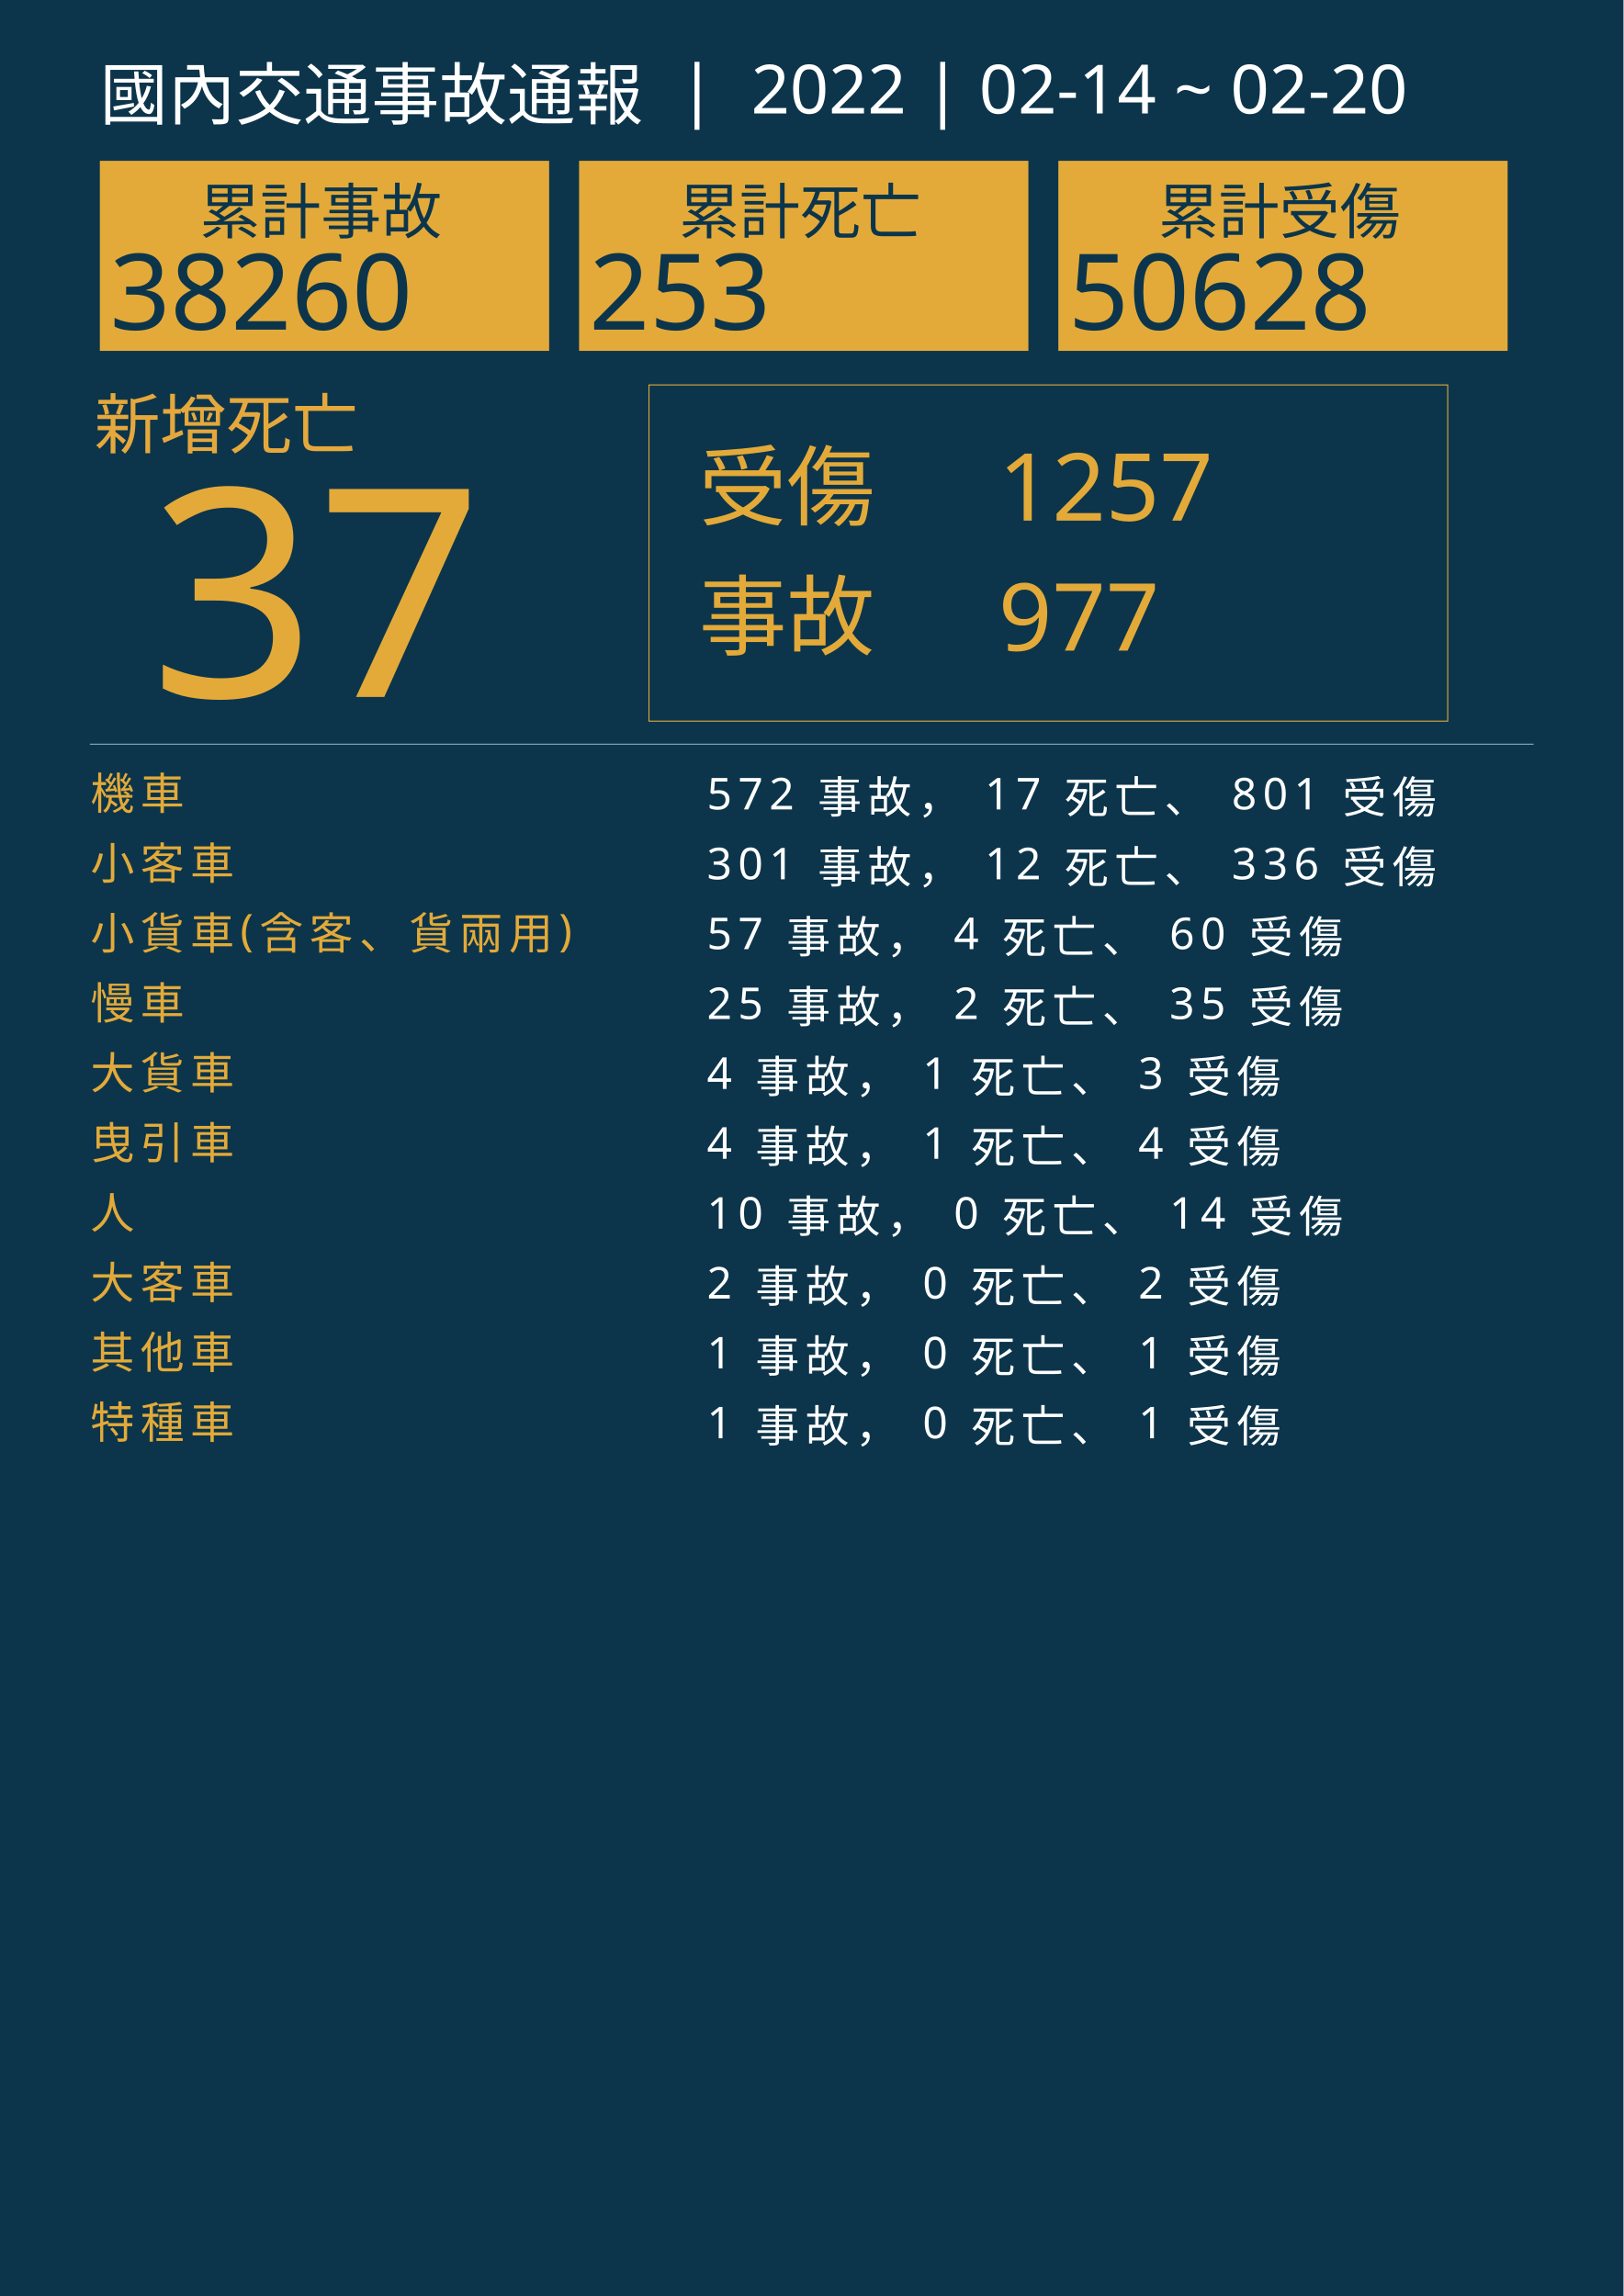
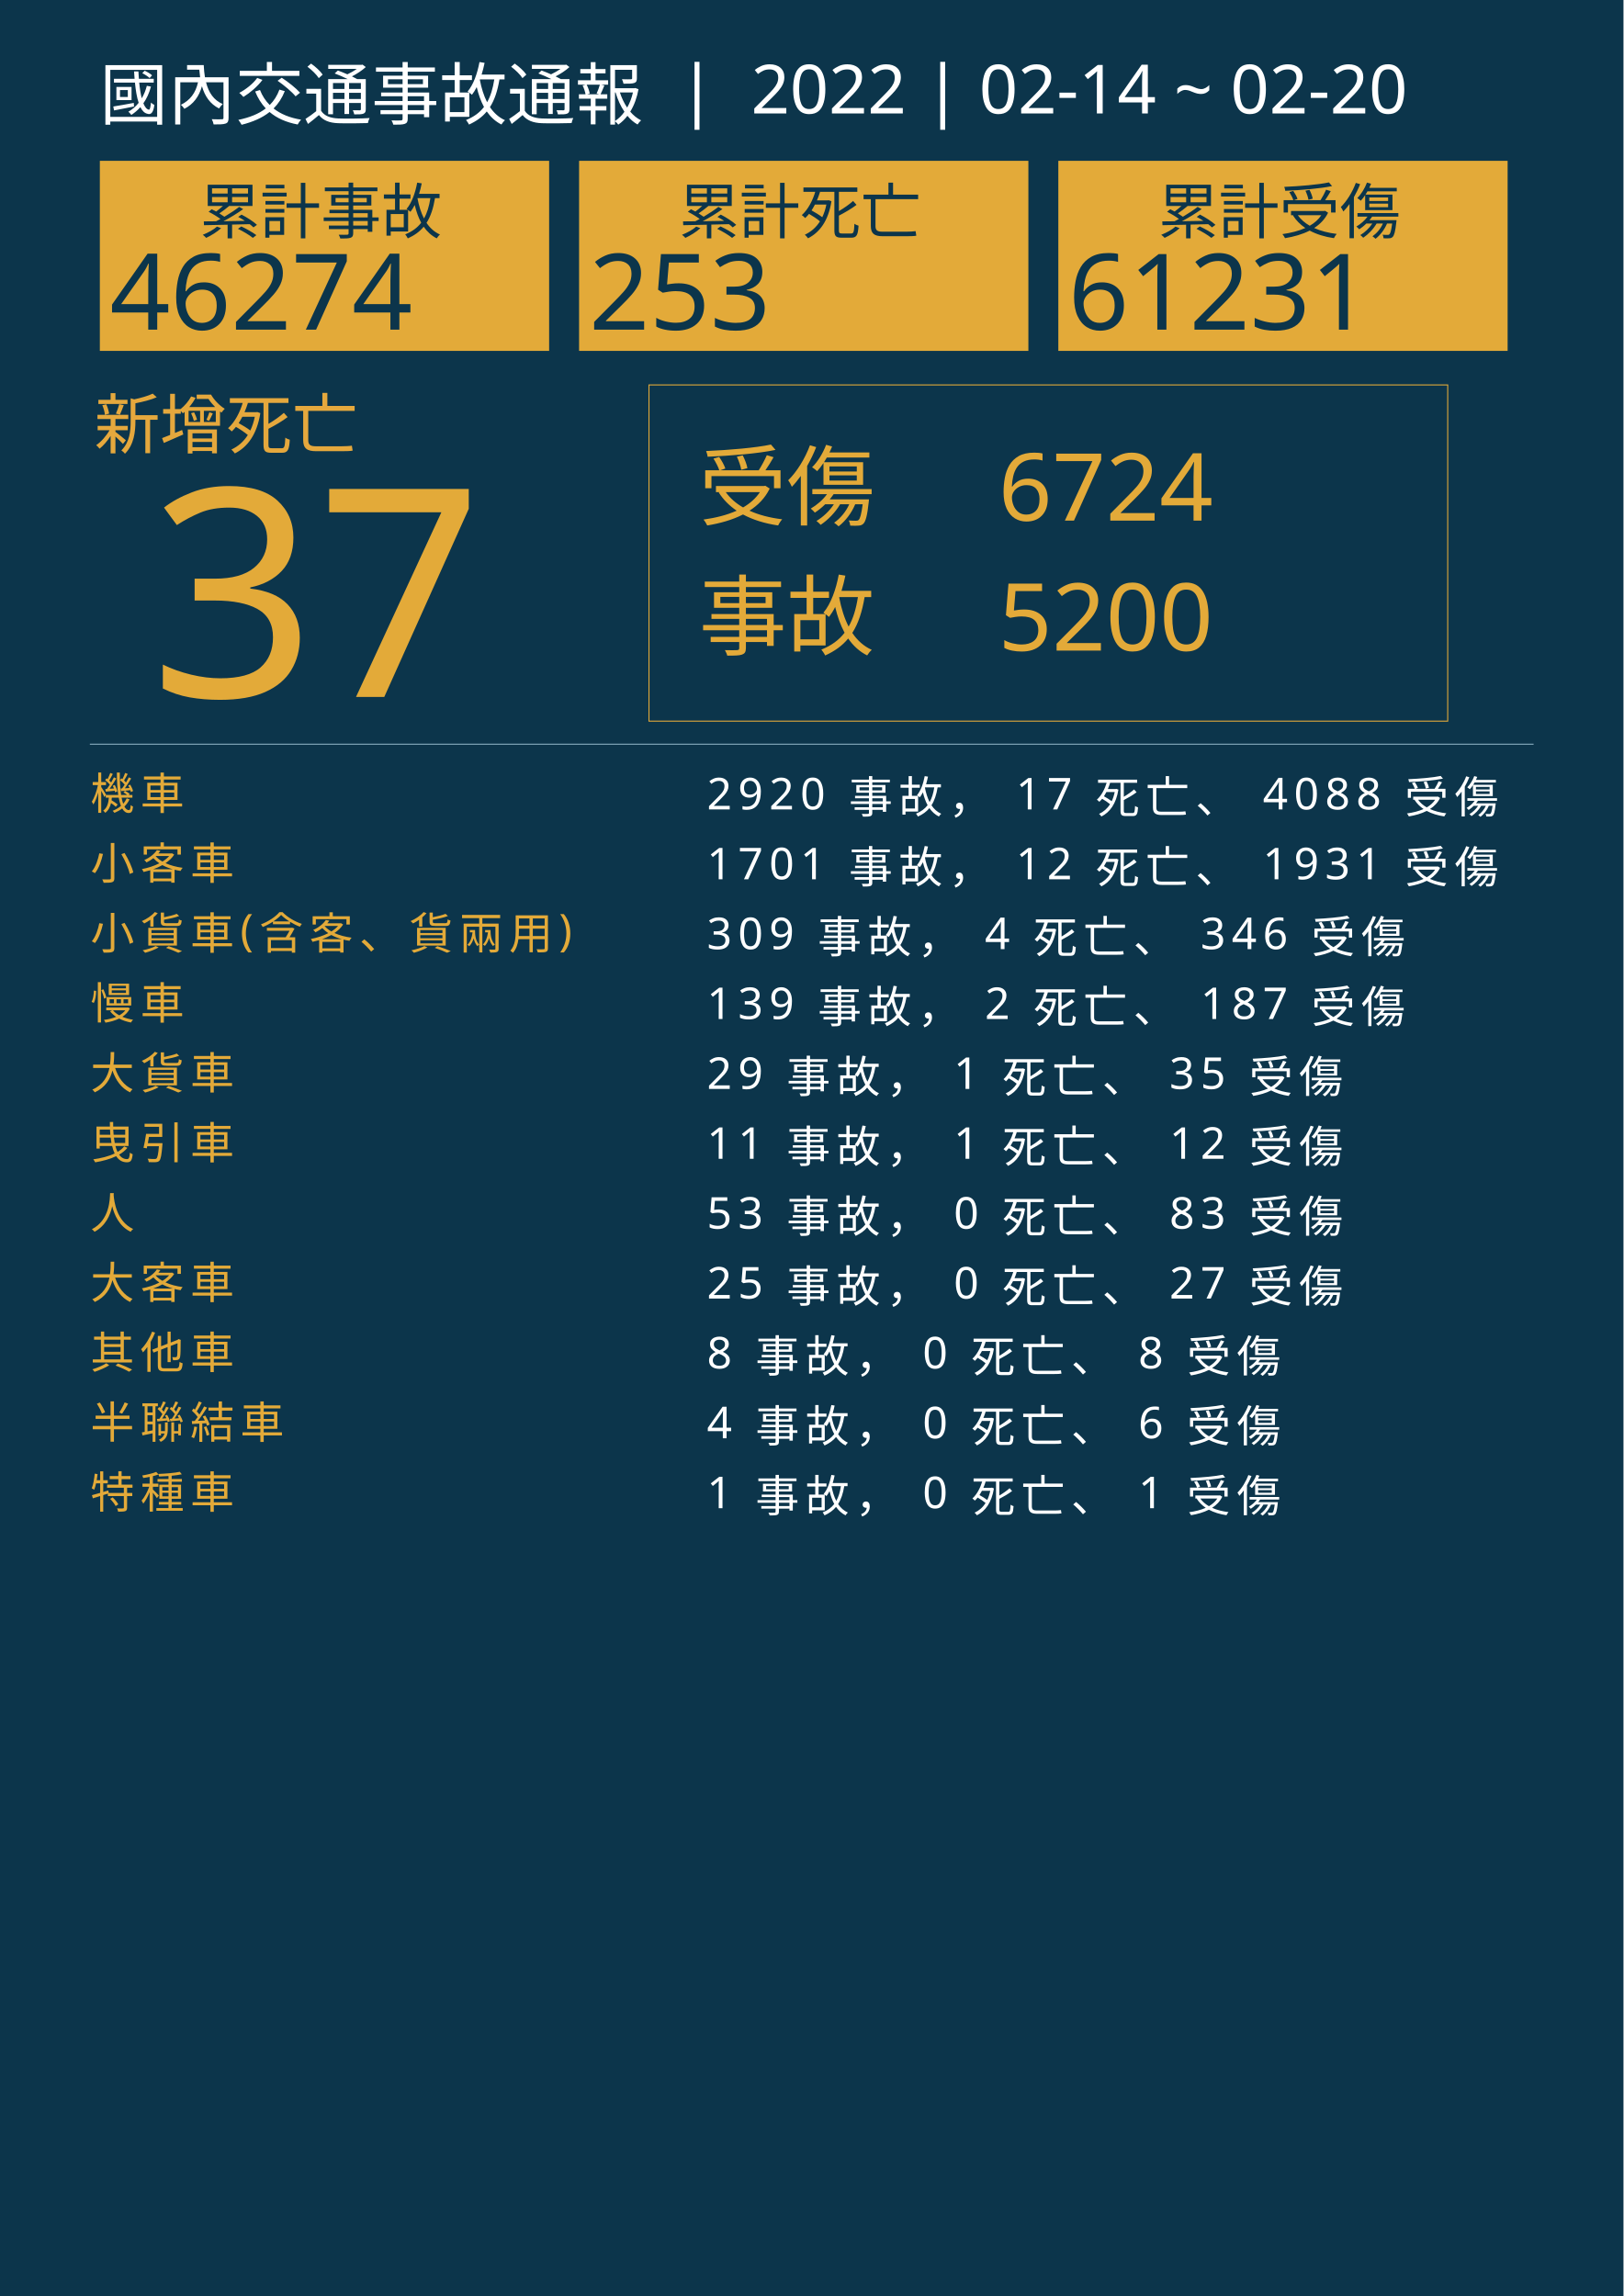
<svg xmlns="http://www.w3.org/2000/svg" version="1.1" id="圖層_1" x="0px" y="0px" viewBox="0 0 1626 2300" style="enable-background:new 0 0 1626 2300;" xml:space="preserve">
  <style type="text/css">
	.st0{fill:#0C354B;}
	.st1{fill:#E5A83D;}
	.st2{font-family:'NotoSansCJKtc-Bold-B5pc-H';}
	.st3{font-size:66px;}
	.st4{fill:#E3AA39;}
	.st5{font-family:'Arial-BoldMT';}
	.st6{font-size:291.776px;}
	.st7{fill:none;stroke:#E3AA39;stroke-miterlimit:10;}
	.st8{font-family:'NotoSansCJKtc-Light-B5pc-H';}
	.st9{font-size:88px;}
	.st10{font-family:'NotoSansCJKtc-Medium-B5pc-H';}
	.st11{font-size:94px;}
	.st12{fill:none;stroke:#8AAFC1;stroke-miterlimit:10;}
	.st13{font-size:60.649px;}
	.st14{font-size:106px;}
	.st15{fill:none;}
	.st16{font-size:44px;}
	.st17{letter-spacing:6;}
	.st18{fill:#FFFFFF;}
	.st19{letter-spacing:1;}
	.st20{font-size:68px;}
</style>
  <rect class="st0" width="1626" height="2300" />
  <text transform="matrix(1 0 0 1 94.5001 449.017)" class="st1 st2 st3">新增死亡</text>
  <g>
    <text transform="matrix(1 0 0 1 150 698.1412)" class="st4 st5 st6">37</text>
  </g>
  <g>
    <rect x="650" y="385.6" class="st7" width="800" height="336.8" />
    <g>
      <text transform="matrix(1 0 0 1 700 519.593)" class="st4 st8 st9">受傷</text>
-       <text transform="matrix(1 0 0 1 1000 521.5084)" class="st4 st10 st11">1257</text>
-       <text transform="matrix(1 0 0 1 1000 651.7274)" class="st4 st10 st11">977</text>
+       <text transform="matrix(1 0 0 1 1000 521.5084)" class="st4 st10 st11">6724</text>
+       <text transform="matrix(1 0 0 1 1000 651.7274)" class="st4 st10 st11">5200</text>
      <text transform="matrix(1 0 0 1 700 649.4965)" class="st4 st8 st9">事故</text>
    </g>
  </g>
  <line class="st12" x1="90" y1="745.5" x2="1536" y2="745.5" />
  <g>
    <g>
      <rect x="100" y="161.1" class="st4" width="450" height="190.4" />
      <g>
        <text transform="matrix(1 0 0 1 200 233.9079)" class="st0 st10 st13">累計事故</text>
        <g>
-           <text transform="matrix(1 0 0 1 110 330.2121)" class="st0 st5 st14">38260</text>
+           <text transform="matrix(1 0 0 1 110 330.2121)" class="st0 st5 st14">46274</text>
        </g>
      </g>
    </g>
    <g>
      <rect x="580" y="161.1" class="st4" width="450" height="190.4" />
      <g>
        <text transform="matrix(1 0 0 1 680 233.908)" class="st0 st10 st13">累計死亡</text>
        <g>
          <text transform="matrix(1 0 0 1 590 330.2122)" class="st0 st5 st14">253</text>
        </g>
      </g>
    </g>
    <g>
      <rect x="1060" y="161.1" class="st4" width="450" height="190.4" />
      <g>
        <text transform="matrix(1 0 0 1 1160 233.908)" class="st0 st10 st13">累計受傷</text>
        <g>
-           <text transform="matrix(1 0 0 1 1070 330.2122)" class="st0 st5 st14">50628</text>
+           <text transform="matrix(1 0 0 1 1070 330.2122)" class="st0 st5 st14">61231</text>
        </g>
      </g>
    </g>
  </g>
  <rect x="90.6" y="772.1" class="st15" width="1141.8" height="314.8" />
  <text transform="matrix(1 0 0 1 90.5591 810.7965)">
    <tspan x="0" y="0" class="st4 st10 st16 st17">機車</tspan>
-     <tspan x="600" y="0" class="st18 st10 st16 st17"> 572 事故， 17 死亡、 801 受傷</tspan>
+     <tspan x="600" y="0" class="st18 st10 st16 st17"> 2920 事故， 17 死亡、 4088 受傷</tspan>
    <tspan x="0" y="70" class="st4 st10 st16 st17">小客車</tspan>
-     <tspan x="600" y="70" class="st18 st10 st16 st17"> 301 事故， 12 死亡、 336 受傷</tspan>
+     <tspan x="600" y="70" class="st18 st10 st16 st17"> 1701 事故， 12 死亡、 1931 受傷</tspan>
    <tspan x="0" y="140" class="st4 st10 st16 st17">小貨車(含客、貨兩用)</tspan>
-     <tspan x="600" y="140" class="st18 st10 st16 st17"> 57 事故， 4 死亡、 60 受傷</tspan>
+     <tspan x="600" y="140" class="st18 st10 st16 st17"> 309 事故， 4 死亡、 346 受傷</tspan>
    <tspan x="0" y="210" class="st4 st10 st16 st17">慢車</tspan>
-     <tspan x="600" y="210" class="st18 st10 st16 st17"> 25 事故， 2 死亡、 35 受傷</tspan>
+     <tspan x="600" y="210" class="st18 st10 st16 st17"> 139 事故， 2 死亡、 187 受傷</tspan>
    <tspan x="0" y="280" class="st4 st10 st16 st17">大貨車</tspan>
-     <tspan x="600" y="280" class="st18 st10 st16 st17"> 4 事故， 1 死亡、 3 受傷</tspan>
+     <tspan x="600" y="280" class="st18 st10 st16 st17"> 29 事故， 1 死亡、 35 受傷</tspan>
    <tspan x="0" y="350" class="st4 st10 st16 st17">曳引車</tspan>
-     <tspan x="600" y="350" class="st18 st10 st16 st17"> 4 事故， 1 死亡、 4 受傷</tspan>
+     <tspan x="600" y="350" class="st18 st10 st16 st17"> 11 事故， 1 死亡、 12 受傷</tspan>
    <tspan x="0" y="420" class="st4 st10 st16 st17">人</tspan>
-     <tspan x="600" y="420" class="st18 st10 st16 st17"> 10 事故， 0 死亡、 14 受傷</tspan>
+     <tspan x="600" y="420" class="st18 st10 st16 st17"> 53 事故， 0 死亡、 83 受傷</tspan>
    <tspan x="0" y="490" class="st4 st10 st16 st17">大客車</tspan>
-     <tspan x="600" y="490" class="st18 st10 st16 st17"> 2 事故， 0 死亡、 2 受傷</tspan>
+     <tspan x="600" y="490" class="st18 st10 st16 st17"> 25 事故， 0 死亡、 27 受傷</tspan>
    <tspan x="0" y="560" class="st4 st10 st16 st17">其他車</tspan>
-     <tspan x="600" y="560" class="st18 st10 st16 st17"> 1 事故， 0 死亡、 1 受傷</tspan>
-     <tspan x="0" y="630" class="st4 st10 st16 st17">特種車</tspan>
-     <tspan x="600" y="630" class="st18 st10 st16 st17"> 1 事故， 0 死亡、 1 受傷</tspan>
+     <tspan x="600" y="560" class="st18 st10 st16 st17"> 8 事故， 0 死亡、 8 受傷</tspan>
+     <tspan x="0" y="630" class="st4 st10 st16 st17">半聯結車</tspan>
+     <tspan x="600" y="630" class="st18 st10 st16 st17"> 4 事故， 0 死亡、 6 受傷</tspan>
+     <tspan x="0" y="700" class="st4 st10 st16 st17">特種車</tspan>
+     <tspan x="600" y="700" class="st18 st10 st16 st17"> 1 事故， 0 死亡、 1 受傷</tspan>
  </text>
  <text transform="matrix(1 0 0 1 100 119.2712)" class="st18 st8 st20">國內交通事故通報  |  2022 | 02-14 ~ 02-20</text>
</svg>
